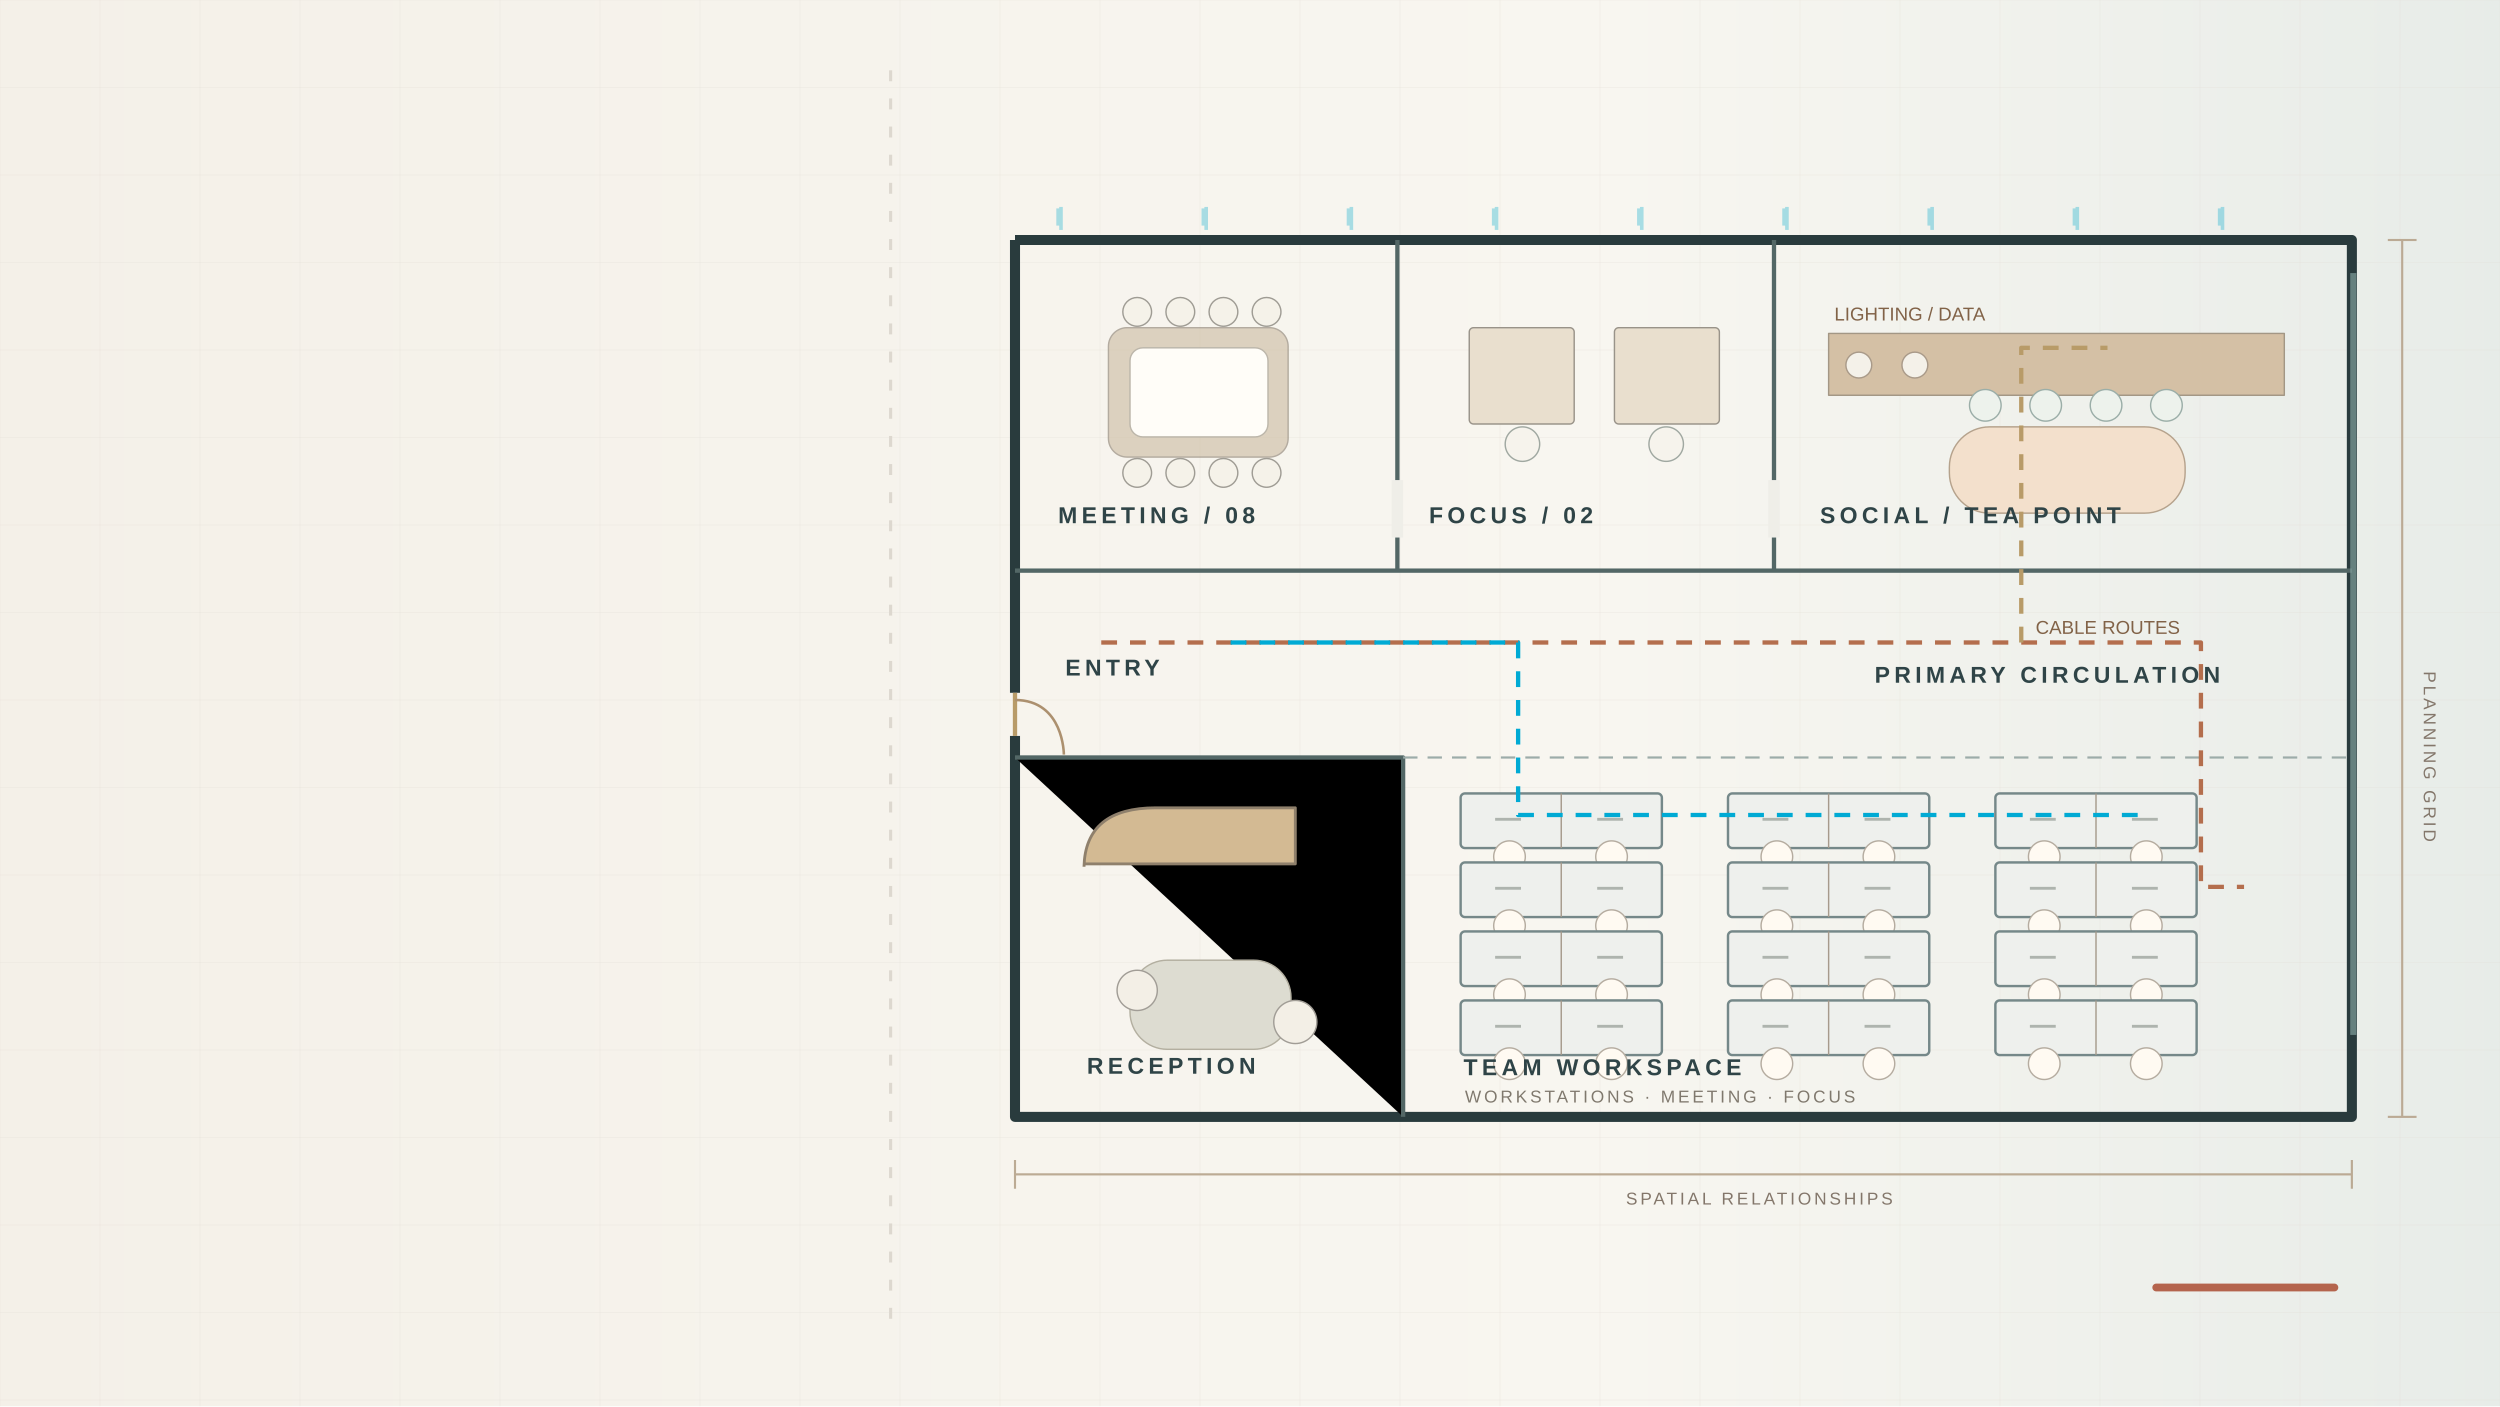
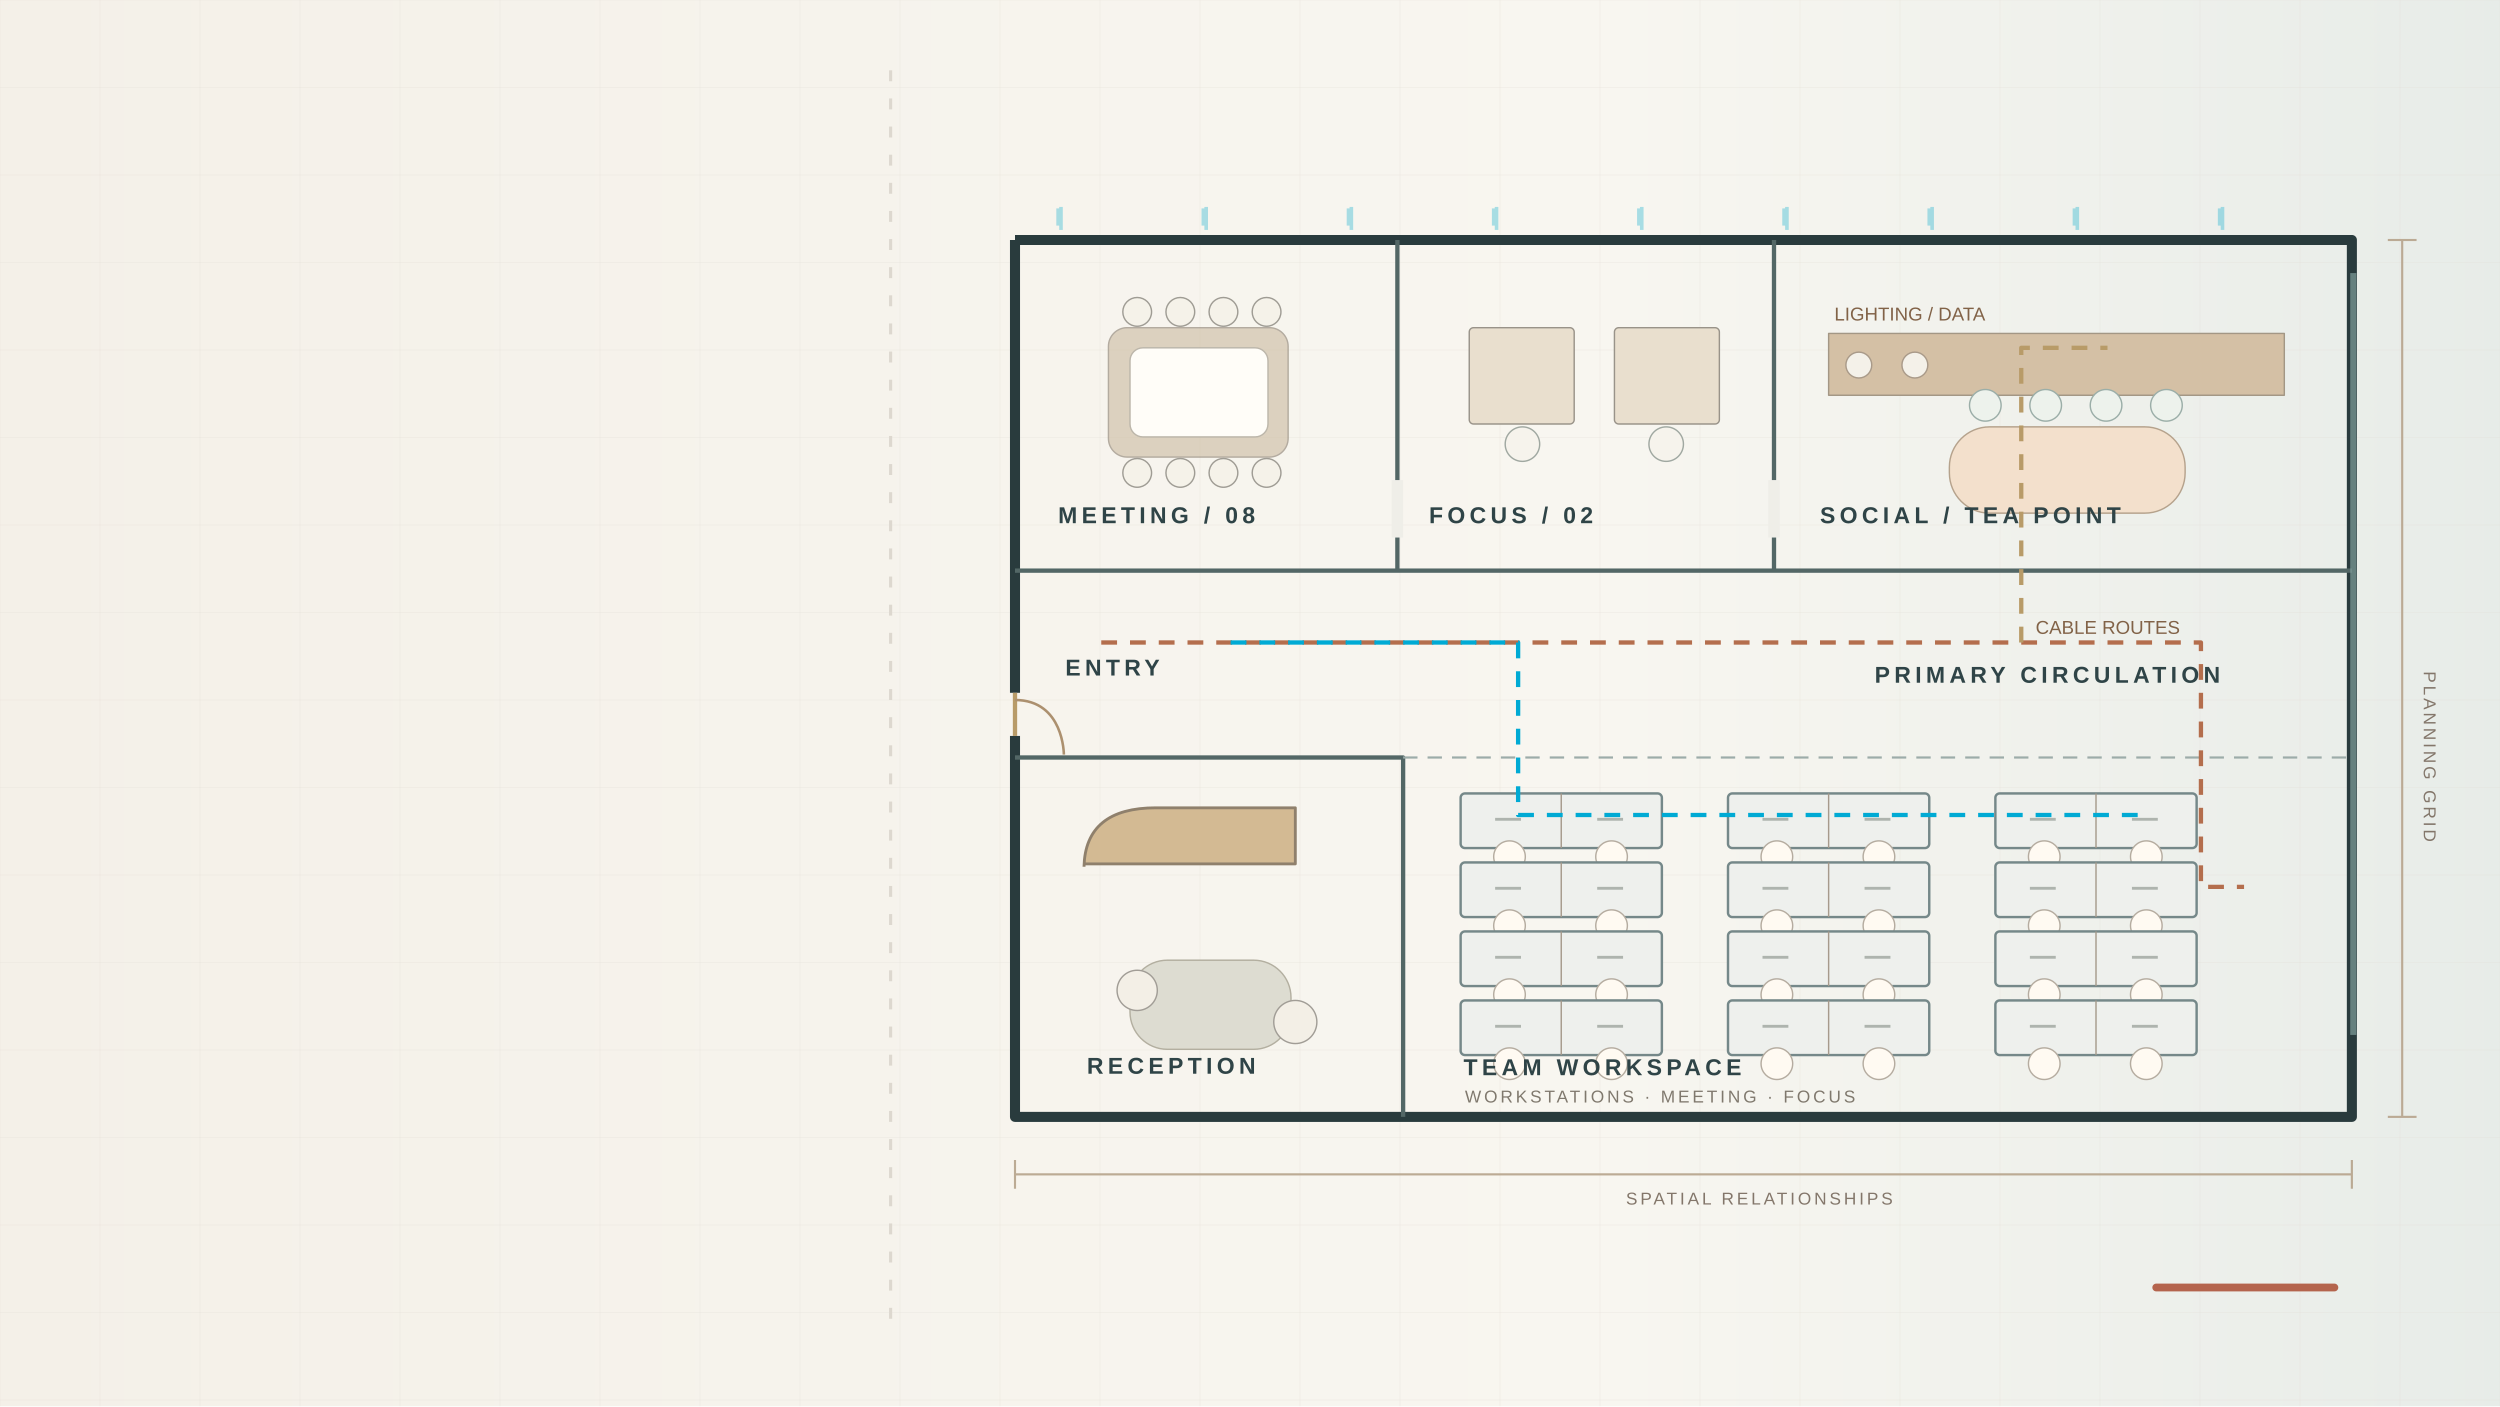
<svg xmlns="http://www.w3.org/2000/svg" width="1600" height="900" viewBox="0 0 1600 900" role="img" aria-label="Architectural office floorplate showing meeting rooms, reception, workstations and circulation">
  <defs>
    <linearGradient id="wash" x1="0" x2="1">
      <stop offset="0" stop-color="#f4f0e8" />
      <stop offset=".64" stop-color="#f8f6f0" />
      <stop offset="1" stop-color="#e7ece8" />
    </linearGradient>
  </defs>
  <rect width="1600" height="900" fill="url(#wash)" />
  <g fill="none" stroke="#c9c4ba" stroke-width=".7">
-     <path d="M 0 0 V900" stroke="#dedad2" opacity=".25" />
-     <path d="M 64 0 V900" stroke="#dedad2" opacity=".25" />
-     <path d="M 128 0 V900" stroke="#dedad2" opacity=".25" />
-     <path d="M 192 0 V900" stroke="#dedad2" opacity=".25" />
-     <path d="M 256 0 V900" stroke="#dedad2" opacity=".25" />
-     <path d="M 320 0 V900" stroke="#dedad2" opacity=".25" />
-     <path d="M 384 0 V900" stroke="#dedad2" opacity=".25" />
-     <path d="M 448 0 V900" stroke="#dedad2" opacity=".25" />
-     <path d="M 512 0 V900" stroke="#dedad2" opacity=".25" />
-     <path d="M 576 0 V900" stroke="#dedad2" opacity=".25" />
-     <path d="M 640 0 V900" stroke="#dedad2" opacity=".25" />
-     <path d="M 704 0 V900" stroke="#dedad2" opacity=".25" />
-     <path d="M 768 0 V900" stroke="#dedad2" opacity=".25" />
-     <path d="M 832 0 V900" stroke="#dedad2" opacity=".25" />
-     <path d="M 896 0 V900" stroke="#dedad2" opacity=".25" />
-     <path d="M 960 0 V900" stroke="#dedad2" opacity=".25" />
-     <path d="M 1024 0 V900" stroke="#dedad2" opacity=".25" />
-     <path d="M 1088 0 V900" stroke="#dedad2" opacity=".25" />
-     <path d="M 1152 0 V900" stroke="#dedad2" opacity=".25" />
-     <path d="M 1216 0 V900" stroke="#dedad2" opacity=".25" />
-     <path d="M 1280 0 V900" stroke="#dedad2" opacity=".25" />
-     <path d="M 1344 0 V900" stroke="#dedad2" opacity=".25" />
-     <path d="M 1408 0 V900" stroke="#dedad2" opacity=".25" />
-     <path d="M 1472 0 V900" stroke="#dedad2" opacity=".25" />
-     <path d="M 1536 0 V900" stroke="#dedad2" opacity=".25" />
-     <path d="M 1600 0 V900" stroke="#dedad2" opacity=".25" />
-     <path d="M0 0 H1600" stroke="#dedad2" opacity=".25" />
-     <path d="M0 56 H1600" stroke="#dedad2" opacity=".25" />
-     <path d="M0 112 H1600" stroke="#dedad2" opacity=".25" />
-     <path d="M0 168 H1600" stroke="#dedad2" opacity=".25" />
-     <path d="M0 224 H1600" stroke="#dedad2" opacity=".25" />
-     <path d="M0 280 H1600" stroke="#dedad2" opacity=".25" />
-     <path d="M0 336 H1600" stroke="#dedad2" opacity=".25" />
-     <path d="M0 392 H1600" stroke="#dedad2" opacity=".25" />
-     <path d="M0 448 H1600" stroke="#dedad2" opacity=".25" />
-     <path d="M0 504 H1600" stroke="#dedad2" opacity=".25" />
-     <path d="M0 560 H1600" stroke="#dedad2" opacity=".25" />
-     <path d="M0 616 H1600" stroke="#dedad2" opacity=".25" />
-     <path d="M0 672 H1600" stroke="#dedad2" opacity=".25" />
-     <path d="M0 728 H1600" stroke="#dedad2" opacity=".25" />
-     <path d="M0 784 H1600" stroke="#dedad2" opacity=".25" />
-     <path d="M0 840 H1600" stroke="#dedad2" opacity=".25" />
-     <path d="M0 896 H1600" stroke="#dedad2" opacity=".25" />
+     <path fill="none" d="M 0 0 V900" stroke="#dedad2" opacity=".25" />
+     <path fill="none" d="M 64 0 V900" stroke="#dedad2" opacity=".25" />
+     <path fill="none" d="M 128 0 V900" stroke="#dedad2" opacity=".25" />
+     <path fill="none" d="M 192 0 V900" stroke="#dedad2" opacity=".25" />
+     <path fill="none" d="M 256 0 V900" stroke="#dedad2" opacity=".25" />
+     <path fill="none" d="M 320 0 V900" stroke="#dedad2" opacity=".25" />
+     <path fill="none" d="M 384 0 V900" stroke="#dedad2" opacity=".25" />
+     <path fill="none" d="M 448 0 V900" stroke="#dedad2" opacity=".25" />
+     <path fill="none" d="M 512 0 V900" stroke="#dedad2" opacity=".25" />
+     <path fill="none" d="M 576 0 V900" stroke="#dedad2" opacity=".25" />
+     <path fill="none" d="M 640 0 V900" stroke="#dedad2" opacity=".25" />
+     <path fill="none" d="M 704 0 V900" stroke="#dedad2" opacity=".25" />
+     <path fill="none" d="M 768 0 V900" stroke="#dedad2" opacity=".25" />
+     <path fill="none" d="M 832 0 V900" stroke="#dedad2" opacity=".25" />
+     <path fill="none" d="M 896 0 V900" stroke="#dedad2" opacity=".25" />
+     <path fill="none" d="M 960 0 V900" stroke="#dedad2" opacity=".25" />
+     <path fill="none" d="M 1024 0 V900" stroke="#dedad2" opacity=".25" />
+     <path fill="none" d="M 1088 0 V900" stroke="#dedad2" opacity=".25" />
+     <path fill="none" d="M 1152 0 V900" stroke="#dedad2" opacity=".25" />
+     <path fill="none" d="M 1216 0 V900" stroke="#dedad2" opacity=".25" />
+     <path fill="none" d="M 1280 0 V900" stroke="#dedad2" opacity=".25" />
+     <path fill="none" d="M 1344 0 V900" stroke="#dedad2" opacity=".25" />
+     <path fill="none" d="M 1408 0 V900" stroke="#dedad2" opacity=".25" />
+     <path fill="none" d="M 1472 0 V900" stroke="#dedad2" opacity=".25" />
+     <path fill="none" d="M 1536 0 V900" stroke="#dedad2" opacity=".25" />
+     <path fill="none" d="M 1600 0 V900" stroke="#dedad2" opacity=".25" />
+     <path fill="none" d="M0 0 H1600" stroke="#dedad2" opacity=".25" />
+     <path fill="none" d="M0 56 H1600" stroke="#dedad2" opacity=".25" />
+     <path fill="none" d="M0 112 H1600" stroke="#dedad2" opacity=".25" />
+     <path fill="none" d="M0 168 H1600" stroke="#dedad2" opacity=".25" />
+     <path fill="none" d="M0 224 H1600" stroke="#dedad2" opacity=".25" />
+     <path fill="none" d="M0 280 H1600" stroke="#dedad2" opacity=".25" />
+     <path fill="none" d="M0 336 H1600" stroke="#dedad2" opacity=".25" />
+     <path fill="none" d="M0 392 H1600" stroke="#dedad2" opacity=".25" />
+     <path fill="none" d="M0 448 H1600" stroke="#dedad2" opacity=".25" />
+     <path fill="none" d="M0 504 H1600" stroke="#dedad2" opacity=".25" />
+     <path fill="none" d="M0 560 H1600" stroke="#dedad2" opacity=".25" />
+     <path fill="none" d="M0 616 H1600" stroke="#dedad2" opacity=".25" />
+     <path fill="none" d="M0 672 H1600" stroke="#dedad2" opacity=".25" />
+     <path fill="none" d="M0 728 H1600" stroke="#dedad2" opacity=".25" />
+     <path fill="none" d="M0 784 H1600" stroke="#dedad2" opacity=".25" />
+     <path fill="none" d="M0 840 H1600" stroke="#dedad2" opacity=".25" />
+     <path fill="none" d="M0 896 H1600" stroke="#dedad2" opacity=".25" />
  </g>
-   <path d="M570 45V845" stroke="#ddd8cf" stroke-dasharray="7 11" stroke-width="2" />
+   <path fill="none" d="M570 45V845" stroke="#ddd8cf" stroke-dasharray="7 11" stroke-width="2" />
  <g transform="translate(622 126) scale(.92)">
    <g font-family="Arial,Helvetica,sans-serif" stroke-linejoin="round">
      <path d="M30 30H960V640H30V375 M30 345V30" fill="none" stroke="#293b3d" stroke-width="7" />
      <path d="M30 345V375" fill="none" stroke="#b89b68" stroke-width="3" />
-       <path d="M30 260H960" stroke="#536766" stroke-width="3" />
-       <path d="M296 30V260 M558 30V260" stroke="#536766" stroke-width="3" />
-       <path d="M30 390H300V640 M300 390V640" stroke="#536766" stroke-width="3" />
-       <path d="M300 390H960" stroke="#9caca9" stroke-width="1.5" stroke-dasharray="10 7" />
+       <path fill="none" d="M30 260H960" stroke="#536766" stroke-width="3" />
+       <path fill="none" d="M296 30V260 M558 30V260" stroke="#536766" stroke-width="3" />
+       <path fill="none" d="M30 390H300V640 M300 390V640" stroke="#536766" stroke-width="3" />
+       <path fill="none" d="M300 390H960" stroke="#9caca9" stroke-width="1.5" stroke-dasharray="10 7" />
      <path d="M30 350C64 350 64 388 64 388" fill="none" stroke="#ac906f" stroke-width="1.8" />
-       <path d="M296 197v40 M558 197v40" stroke="#efeee8" stroke-width="8" />
+       <path fill="none" d="M296 197v40 M558 197v40" stroke="#efeee8" stroke-width="8" />
      <g stroke="#00a4cf" stroke-width="2" opacity=".65">
-         <path d="M 60 20 v-12 M 62 23 v-16" stroke="#00a7ca" stroke-width="2.5" opacity=".5" />
-         <path d="M 161 20 v-12 M 163 23 v-16" stroke="#00a7ca" stroke-width="2.5" opacity=".5" />
-         <path d="M 262 20 v-12 M 264 23 v-16" stroke="#00a7ca" stroke-width="2.5" opacity=".5" />
-         <path d="M 363 20 v-12 M 365 23 v-16" stroke="#00a7ca" stroke-width="2.5" opacity=".5" />
-         <path d="M 464 20 v-12 M 466 23 v-16" stroke="#00a7ca" stroke-width="2.5" opacity=".5" />
-         <path d="M 565 20 v-12 M 567 23 v-16" stroke="#00a7ca" stroke-width="2.5" opacity=".5" />
-         <path d="M 666 20 v-12 M 668 23 v-16" stroke="#00a7ca" stroke-width="2.5" opacity=".5" />
-         <path d="M 767 20 v-12 M 769 23 v-16" stroke="#00a7ca" stroke-width="2.5" opacity=".5" />
-         <path d="M 868 20 v-12 M 870 23 v-16" stroke="#00a7ca" stroke-width="2.5" opacity=".5" />
+         <path fill="none" d="M 60 20 v-12 M 62 23 v-16" stroke="#00a7ca" stroke-width="2.5" opacity=".5" />
+         <path fill="none" d="M 161 20 v-12 M 163 23 v-16" stroke="#00a7ca" stroke-width="2.5" opacity=".5" />
+         <path fill="none" d="M 262 20 v-12 M 264 23 v-16" stroke="#00a7ca" stroke-width="2.5" opacity=".5" />
+         <path fill="none" d="M 363 20 v-12 M 365 23 v-16" stroke="#00a7ca" stroke-width="2.5" opacity=".5" />
+         <path fill="none" d="M 464 20 v-12 M 466 23 v-16" stroke="#00a7ca" stroke-width="2.5" opacity=".5" />
+         <path fill="none" d="M 565 20 v-12 M 567 23 v-16" stroke="#00a7ca" stroke-width="2.5" opacity=".5" />
+         <path fill="none" d="M 666 20 v-12 M 668 23 v-16" stroke="#00a7ca" stroke-width="2.5" opacity=".5" />
+         <path fill="none" d="M 767 20 v-12 M 769 23 v-16" stroke="#00a7ca" stroke-width="2.5" opacity=".5" />
+         <path fill="none" d="M 868 20 v-12 M 870 23 v-16" stroke="#00a7ca" stroke-width="2.5" opacity=".5" />
      </g>
      <g stroke="#87a6a3" stroke-width="2.3">
-         <path d="M960 53v530 M962 53v530" opacity=".65" />
+         <path fill="none" d="M960 53v530 M962 53v530" opacity=".65" />
      </g>
      <rect x="95" y="91" width="125" height="90" rx="13" fill="#cdbda4" opacity=".64" stroke="#8d8273" />
      <rect x="110" y="105" width="96" height="62" rx="9" fill="#fffdf8" stroke="#bcb6aa" />
      <circle cx="115" cy="80" r="10" fill="#f5f2e9" stroke="#9f9c94" />
      <circle cx="115" cy="192" r="10" fill="#f5f2e9" stroke="#9f9c94" />
      <circle cx="145" cy="80" r="10" fill="#f5f2e9" stroke="#9f9c94" />
      <circle cx="145" cy="192" r="10" fill="#f5f2e9" stroke="#9f9c94" />
      <circle cx="175" cy="80" r="10" fill="#f5f2e9" stroke="#9f9c94" />
      <circle cx="175" cy="192" r="10" fill="#f5f2e9" stroke="#9f9c94" />
      <circle cx="205" cy="80" r="10" fill="#f5f2e9" stroke="#9f9c94" />
      <circle cx="205" cy="192" r="10" fill="#f5f2e9" stroke="#9f9c94" />
      <rect x="346" y="91" width="73" height="67" rx="3" fill="#e9dfce" stroke="#999389" />
      <rect x="447" y="91" width="73" height="67" rx="3" fill="#e9dfce" stroke="#999389" />
      <circle cx="383" cy="172" r="12" fill="#f6f3ec" stroke="#a0a8a1" />
      <circle cx="483" cy="172" r="12" fill="#f6f3ec" stroke="#a0a8a1" />
      <path d="M596 95H913V138H596Z" fill="#d4c0a5" stroke="#a39785" />
      <circle cx="617" cy="117" r="9" fill="#f4f1e9" stroke="#a99a89" />
      <circle cx="656" cy="117" r="9" fill="#f4f1e9" stroke="#a99a89" />
      <rect x="680" y="160" width="164" height="60" rx="28" fill="#f3e0cc" stroke="#b5a28c" />
      <circle cx="705" cy="145" r="11" fill="#edf2ec" stroke="#9baea8" />
      <circle cx="747" cy="145" r="11" fill="#edf2ec" stroke="#9baea8" />
      <circle cx="789" cy="145" r="11" fill="#edf2ec" stroke="#9baea8" />
      <circle cx="831" cy="145" r="11" fill="#edf2ec" stroke="#9baea8" />
      <path d="M78 466Q79 425 128 425H225V464H78" fill="#d3ba93" stroke="#8f806c" stroke-width="2" />
      <rect x="110" y="531" width="112" height="62" rx="26" fill="#dddcd1" stroke="#b3afa0" />
      <circle cx="115" cy="552" r="14" fill="#f3efe6" stroke="#a19d96" />
      <circle cx="225" cy="574" r="15" fill="#f3efe6" stroke="#a19d96" />
      <g transform="translate(340 415)">
        <rect width="140" height="38" rx="3" fill="#eef0ed" stroke="#758889" stroke-width="1.7" />
-         <path d="M70 0V38" stroke="#a69a8c" />
-         <circle cx="34" cy="44" r="11" fill="#fffaf2" stroke="#b5aca0" />
-         <circle cx="105" cy="44" r="11" fill="#fffaf2" stroke="#b5aca0" />
-         <path d="M24 18h18m53 0h18" stroke="#aeb4ae" stroke-width="2" />
+         <path fill="none" d="M70 0V38" stroke="#a69a8c" />
+         <circle cx="34" cy="44" r="11" fill="#fffaf2" stroke="#b5aca0" />
+         <circle cx="105" cy="44" r="11" fill="#fffaf2" stroke="#b5aca0" />
+         <path fill="none" d="M24 18h18m53 0h18" stroke="#aeb4ae" stroke-width="2" />
      </g>
      <g transform="translate(526 415)">
        <rect width="140" height="38" rx="3" fill="#eef0ed" stroke="#758889" stroke-width="1.7" />
-         <path d="M70 0V38" stroke="#a69a8c" />
-         <circle cx="34" cy="44" r="11" fill="#fffaf2" stroke="#b5aca0" />
-         <circle cx="105" cy="44" r="11" fill="#fffaf2" stroke="#b5aca0" />
-         <path d="M24 18h18m53 0h18" stroke="#aeb4ae" stroke-width="2" />
+         <path fill="none" d="M70 0V38" stroke="#a69a8c" />
+         <circle cx="34" cy="44" r="11" fill="#fffaf2" stroke="#b5aca0" />
+         <circle cx="105" cy="44" r="11" fill="#fffaf2" stroke="#b5aca0" />
+         <path fill="none" d="M24 18h18m53 0h18" stroke="#aeb4ae" stroke-width="2" />
      </g>
      <g transform="translate(712 415)">
        <rect width="140" height="38" rx="3" fill="#eef0ed" stroke="#758889" stroke-width="1.7" />
-         <path d="M70 0V38" stroke="#a69a8c" />
-         <circle cx="34" cy="44" r="11" fill="#fffaf2" stroke="#b5aca0" />
-         <circle cx="105" cy="44" r="11" fill="#fffaf2" stroke="#b5aca0" />
-         <path d="M24 18h18m53 0h18" stroke="#aeb4ae" stroke-width="2" />
+         <path fill="none" d="M70 0V38" stroke="#a69a8c" />
+         <circle cx="34" cy="44" r="11" fill="#fffaf2" stroke="#b5aca0" />
+         <circle cx="105" cy="44" r="11" fill="#fffaf2" stroke="#b5aca0" />
+         <path fill="none" d="M24 18h18m53 0h18" stroke="#aeb4ae" stroke-width="2" />
      </g>
      <g transform="translate(340 463)">
        <rect width="140" height="38" rx="3" fill="#eef0ed" stroke="#758889" stroke-width="1.7" />
-         <path d="M70 0V38" stroke="#a69a8c" />
-         <circle cx="34" cy="44" r="11" fill="#fffaf2" stroke="#b5aca0" />
-         <circle cx="105" cy="44" r="11" fill="#fffaf2" stroke="#b5aca0" />
-         <path d="M24 18h18m53 0h18" stroke="#aeb4ae" stroke-width="2" />
+         <path fill="none" d="M70 0V38" stroke="#a69a8c" />
+         <circle cx="34" cy="44" r="11" fill="#fffaf2" stroke="#b5aca0" />
+         <circle cx="105" cy="44" r="11" fill="#fffaf2" stroke="#b5aca0" />
+         <path fill="none" d="M24 18h18m53 0h18" stroke="#aeb4ae" stroke-width="2" />
      </g>
      <g transform="translate(526 463)">
        <rect width="140" height="38" rx="3" fill="#eef0ed" stroke="#758889" stroke-width="1.7" />
-         <path d="M70 0V38" stroke="#a69a8c" />
-         <circle cx="34" cy="44" r="11" fill="#fffaf2" stroke="#b5aca0" />
-         <circle cx="105" cy="44" r="11" fill="#fffaf2" stroke="#b5aca0" />
-         <path d="M24 18h18m53 0h18" stroke="#aeb4ae" stroke-width="2" />
+         <path fill="none" d="M70 0V38" stroke="#a69a8c" />
+         <circle cx="34" cy="44" r="11" fill="#fffaf2" stroke="#b5aca0" />
+         <circle cx="105" cy="44" r="11" fill="#fffaf2" stroke="#b5aca0" />
+         <path fill="none" d="M24 18h18m53 0h18" stroke="#aeb4ae" stroke-width="2" />
      </g>
      <g transform="translate(712 463)">
        <rect width="140" height="38" rx="3" fill="#eef0ed" stroke="#758889" stroke-width="1.7" />
-         <path d="M70 0V38" stroke="#a69a8c" />
-         <circle cx="34" cy="44" r="11" fill="#fffaf2" stroke="#b5aca0" />
-         <circle cx="105" cy="44" r="11" fill="#fffaf2" stroke="#b5aca0" />
-         <path d="M24 18h18m53 0h18" stroke="#aeb4ae" stroke-width="2" />
+         <path fill="none" d="M70 0V38" stroke="#a69a8c" />
+         <circle cx="34" cy="44" r="11" fill="#fffaf2" stroke="#b5aca0" />
+         <circle cx="105" cy="44" r="11" fill="#fffaf2" stroke="#b5aca0" />
+         <path fill="none" d="M24 18h18m53 0h18" stroke="#aeb4ae" stroke-width="2" />
      </g>
      <g transform="translate(340 511)">
        <rect width="140" height="38" rx="3" fill="#eef0ed" stroke="#758889" stroke-width="1.7" />
-         <path d="M70 0V38" stroke="#a69a8c" />
-         <circle cx="34" cy="44" r="11" fill="#fffaf2" stroke="#b5aca0" />
-         <circle cx="105" cy="44" r="11" fill="#fffaf2" stroke="#b5aca0" />
-         <path d="M24 18h18m53 0h18" stroke="#aeb4ae" stroke-width="2" />
+         <path fill="none" d="M70 0V38" stroke="#a69a8c" />
+         <circle cx="34" cy="44" r="11" fill="#fffaf2" stroke="#b5aca0" />
+         <circle cx="105" cy="44" r="11" fill="#fffaf2" stroke="#b5aca0" />
+         <path fill="none" d="M24 18h18m53 0h18" stroke="#aeb4ae" stroke-width="2" />
      </g>
      <g transform="translate(526 511)">
        <rect width="140" height="38" rx="3" fill="#eef0ed" stroke="#758889" stroke-width="1.7" />
-         <path d="M70 0V38" stroke="#a69a8c" />
-         <circle cx="34" cy="44" r="11" fill="#fffaf2" stroke="#b5aca0" />
-         <circle cx="105" cy="44" r="11" fill="#fffaf2" stroke="#b5aca0" />
-         <path d="M24 18h18m53 0h18" stroke="#aeb4ae" stroke-width="2" />
+         <path fill="none" d="M70 0V38" stroke="#a69a8c" />
+         <circle cx="34" cy="44" r="11" fill="#fffaf2" stroke="#b5aca0" />
+         <circle cx="105" cy="44" r="11" fill="#fffaf2" stroke="#b5aca0" />
+         <path fill="none" d="M24 18h18m53 0h18" stroke="#aeb4ae" stroke-width="2" />
      </g>
      <g transform="translate(712 511)">
        <rect width="140" height="38" rx="3" fill="#eef0ed" stroke="#758889" stroke-width="1.7" />
-         <path d="M70 0V38" stroke="#a69a8c" />
-         <circle cx="34" cy="44" r="11" fill="#fffaf2" stroke="#b5aca0" />
-         <circle cx="105" cy="44" r="11" fill="#fffaf2" stroke="#b5aca0" />
-         <path d="M24 18h18m53 0h18" stroke="#aeb4ae" stroke-width="2" />
+         <path fill="none" d="M70 0V38" stroke="#a69a8c" />
+         <circle cx="34" cy="44" r="11" fill="#fffaf2" stroke="#b5aca0" />
+         <circle cx="105" cy="44" r="11" fill="#fffaf2" stroke="#b5aca0" />
+         <path fill="none" d="M24 18h18m53 0h18" stroke="#aeb4ae" stroke-width="2" />
      </g>
      <g transform="translate(340 559)">
        <rect width="140" height="38" rx="3" fill="#eef0ed" stroke="#758889" stroke-width="1.7" />
-         <path d="M70 0V38" stroke="#a69a8c" />
-         <circle cx="34" cy="44" r="11" fill="#fffaf2" stroke="#b5aca0" />
-         <circle cx="105" cy="44" r="11" fill="#fffaf2" stroke="#b5aca0" />
-         <path d="M24 18h18m53 0h18" stroke="#aeb4ae" stroke-width="2" />
+         <path fill="none" d="M70 0V38" stroke="#a69a8c" />
+         <circle cx="34" cy="44" r="11" fill="#fffaf2" stroke="#b5aca0" />
+         <circle cx="105" cy="44" r="11" fill="#fffaf2" stroke="#b5aca0" />
+         <path fill="none" d="M24 18h18m53 0h18" stroke="#aeb4ae" stroke-width="2" />
      </g>
      <g transform="translate(526 559)">
        <rect width="140" height="38" rx="3" fill="#eef0ed" stroke="#758889" stroke-width="1.7" />
-         <path d="M70 0V38" stroke="#a69a8c" />
-         <circle cx="34" cy="44" r="11" fill="#fffaf2" stroke="#b5aca0" />
-         <circle cx="105" cy="44" r="11" fill="#fffaf2" stroke="#b5aca0" />
-         <path d="M24 18h18m53 0h18" stroke="#aeb4ae" stroke-width="2" />
+         <path fill="none" d="M70 0V38" stroke="#a69a8c" />
+         <circle cx="34" cy="44" r="11" fill="#fffaf2" stroke="#b5aca0" />
+         <circle cx="105" cy="44" r="11" fill="#fffaf2" stroke="#b5aca0" />
+         <path fill="none" d="M24 18h18m53 0h18" stroke="#aeb4ae" stroke-width="2" />
      </g>
      <g transform="translate(712 559)">
        <rect width="140" height="38" rx="3" fill="#eef0ed" stroke="#758889" stroke-width="1.7" />
-         <path d="M70 0V38" stroke="#a69a8c" />
-         <circle cx="34" cy="44" r="11" fill="#fffaf2" stroke="#b5aca0" />
-         <circle cx="105" cy="44" r="11" fill="#fffaf2" stroke="#b5aca0" />
-         <path d="M24 18h18m53 0h18" stroke="#aeb4ae" stroke-width="2" />
+         <path fill="none" d="M70 0V38" stroke="#a69a8c" />
+         <circle cx="34" cy="44" r="11" fill="#fffaf2" stroke="#b5aca0" />
+         <circle cx="105" cy="44" r="11" fill="#fffaf2" stroke="#b5aca0" />
+         <path fill="none" d="M24 18h18m53 0h18" stroke="#aeb4ae" stroke-width="2" />
      </g>
      <g fill="none" stroke-width="3" stroke-dasharray="11 9">
-         <path d="M90 310 H855 V480 H885" stroke="#b46e4d" />
-         <path d="M180 310 H380 V430 H815" stroke="#00aad4" />
-         <path d="M730 310V105 H790" stroke="#b89b68" />
+         <path fill="none" d="M90 310 H855 V480 H885" stroke="#b46e4d" />
+         <path fill="none" d="M180 310 H380 V430 H815" stroke="#00aad4" />
+         <path fill="none" d="M730 310V105 H790" stroke="#b89b68" />
      </g>
      <g font-size="13" font-family="Arial,sans-serif" fill="#816247">
        <text x="740" y="304">CABLE ROUTES</text>
        <text x="600" y="86">LIGHTING / DATA</text>
      </g>
      <g font-size="16" fill="#2f4447" font-weight="700" letter-spacing="3">
        <text x="60" y="227">MEETING / 08</text>
        <text x="318" y="227">FOCUS / 02</text>
        <text x="590" y="227">SOCIAL / TEA POINT</text>
        <text x="80" y="610">RECEPTION</text>
        <text x="342" y="611">TEAM WORKSPACE</text>
        <text x="65" y="333">ENTRY</text>
        <text x="628" y="338">PRIMARY CIRCULATION</text>
      </g>
      <g font-size="12" fill="#7f786d" letter-spacing="2">
        <text x="343" y="630">WORKSTATIONS · MEETING · FOCUS</text>
      </g>
      <g stroke="#b6a38b" stroke-width="1.5" fill="none" opacity=".9">
-         <path d="M30 680H960 M30 670V690 M960 670V690 M995 30V640 M985 30H1005 M985 640H1005" />
+         <path fill="none" d="M30 680H960 M30 670V690 M960 670V690 M995 30V640 M985 30H1005 M985 640H1005" />
      </g>
      <g font-size="12" fill="#83766a" letter-spacing="2">
        <text x="455" y="701">SPATIAL RELATIONSHIPS</text>
        <text x="1010" y="330" transform="rotate(90 1010 330)">PLANNING GRID</text>
      </g>
    </g>
  </g>
-   <path d="M1380 824H1494" stroke="#b4644d" stroke-width="5" stroke-linecap="round" />
+   <path fill="none" d="M1380 824H1494" stroke="#b4644d" stroke-width="5" stroke-linecap="round" />
</svg>
